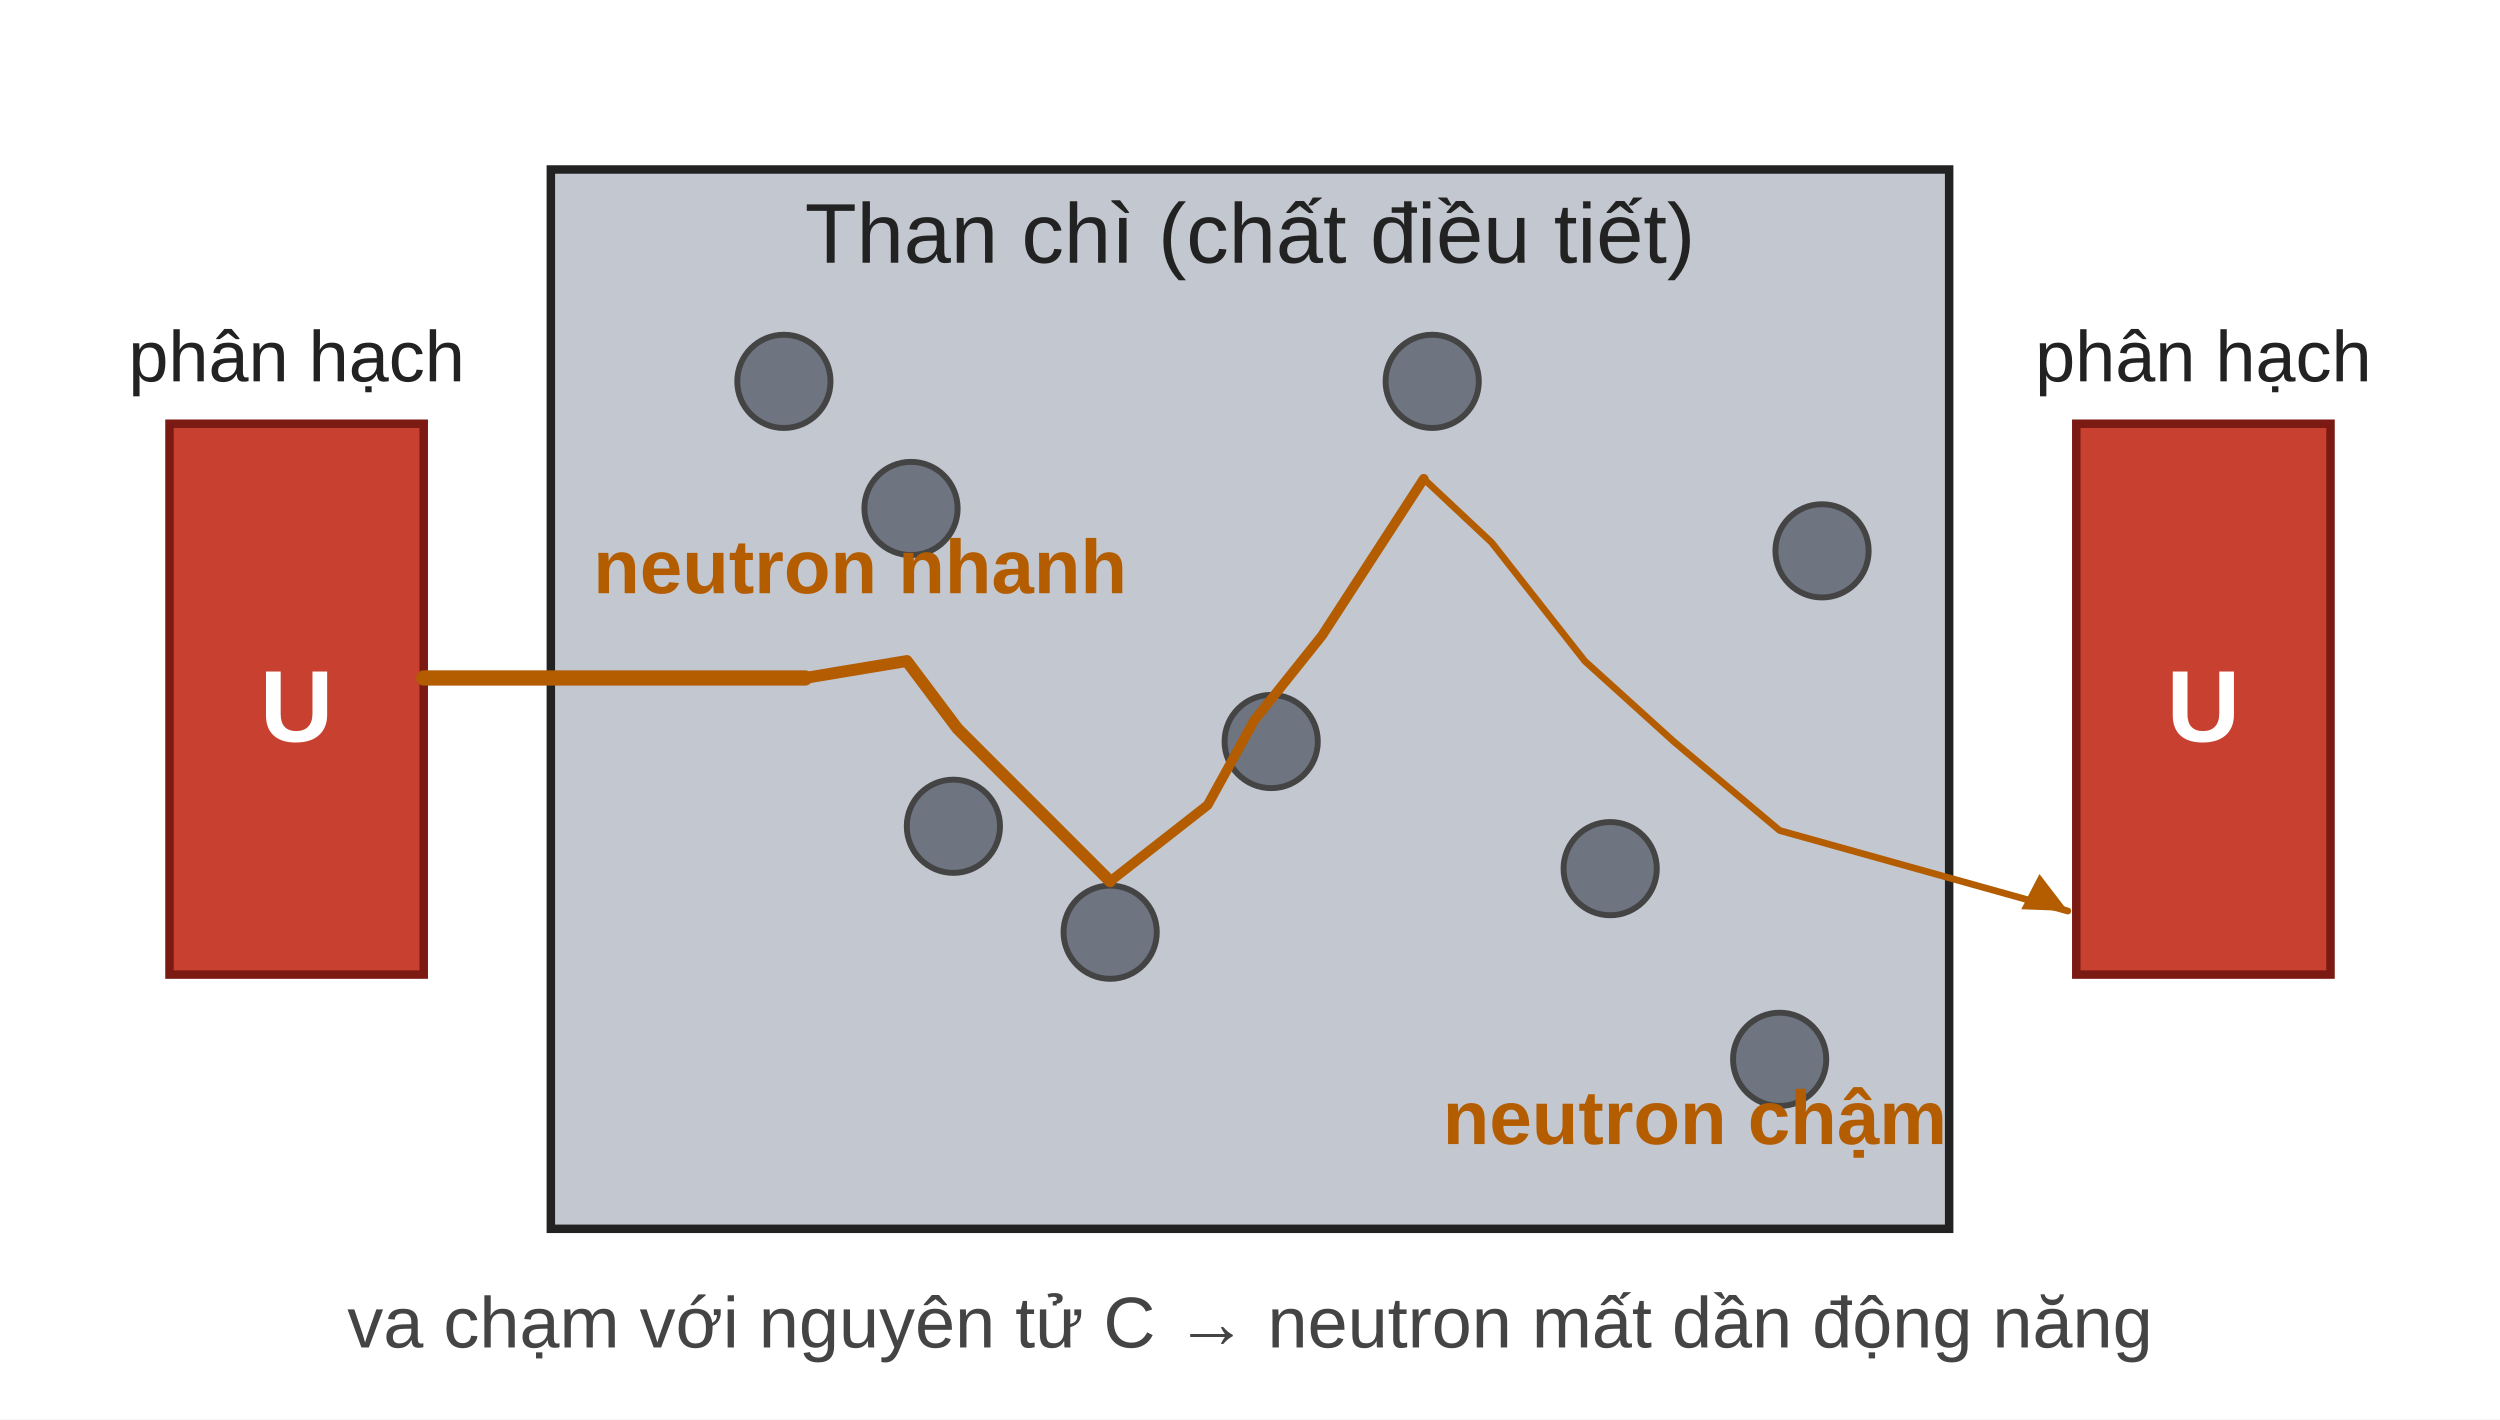
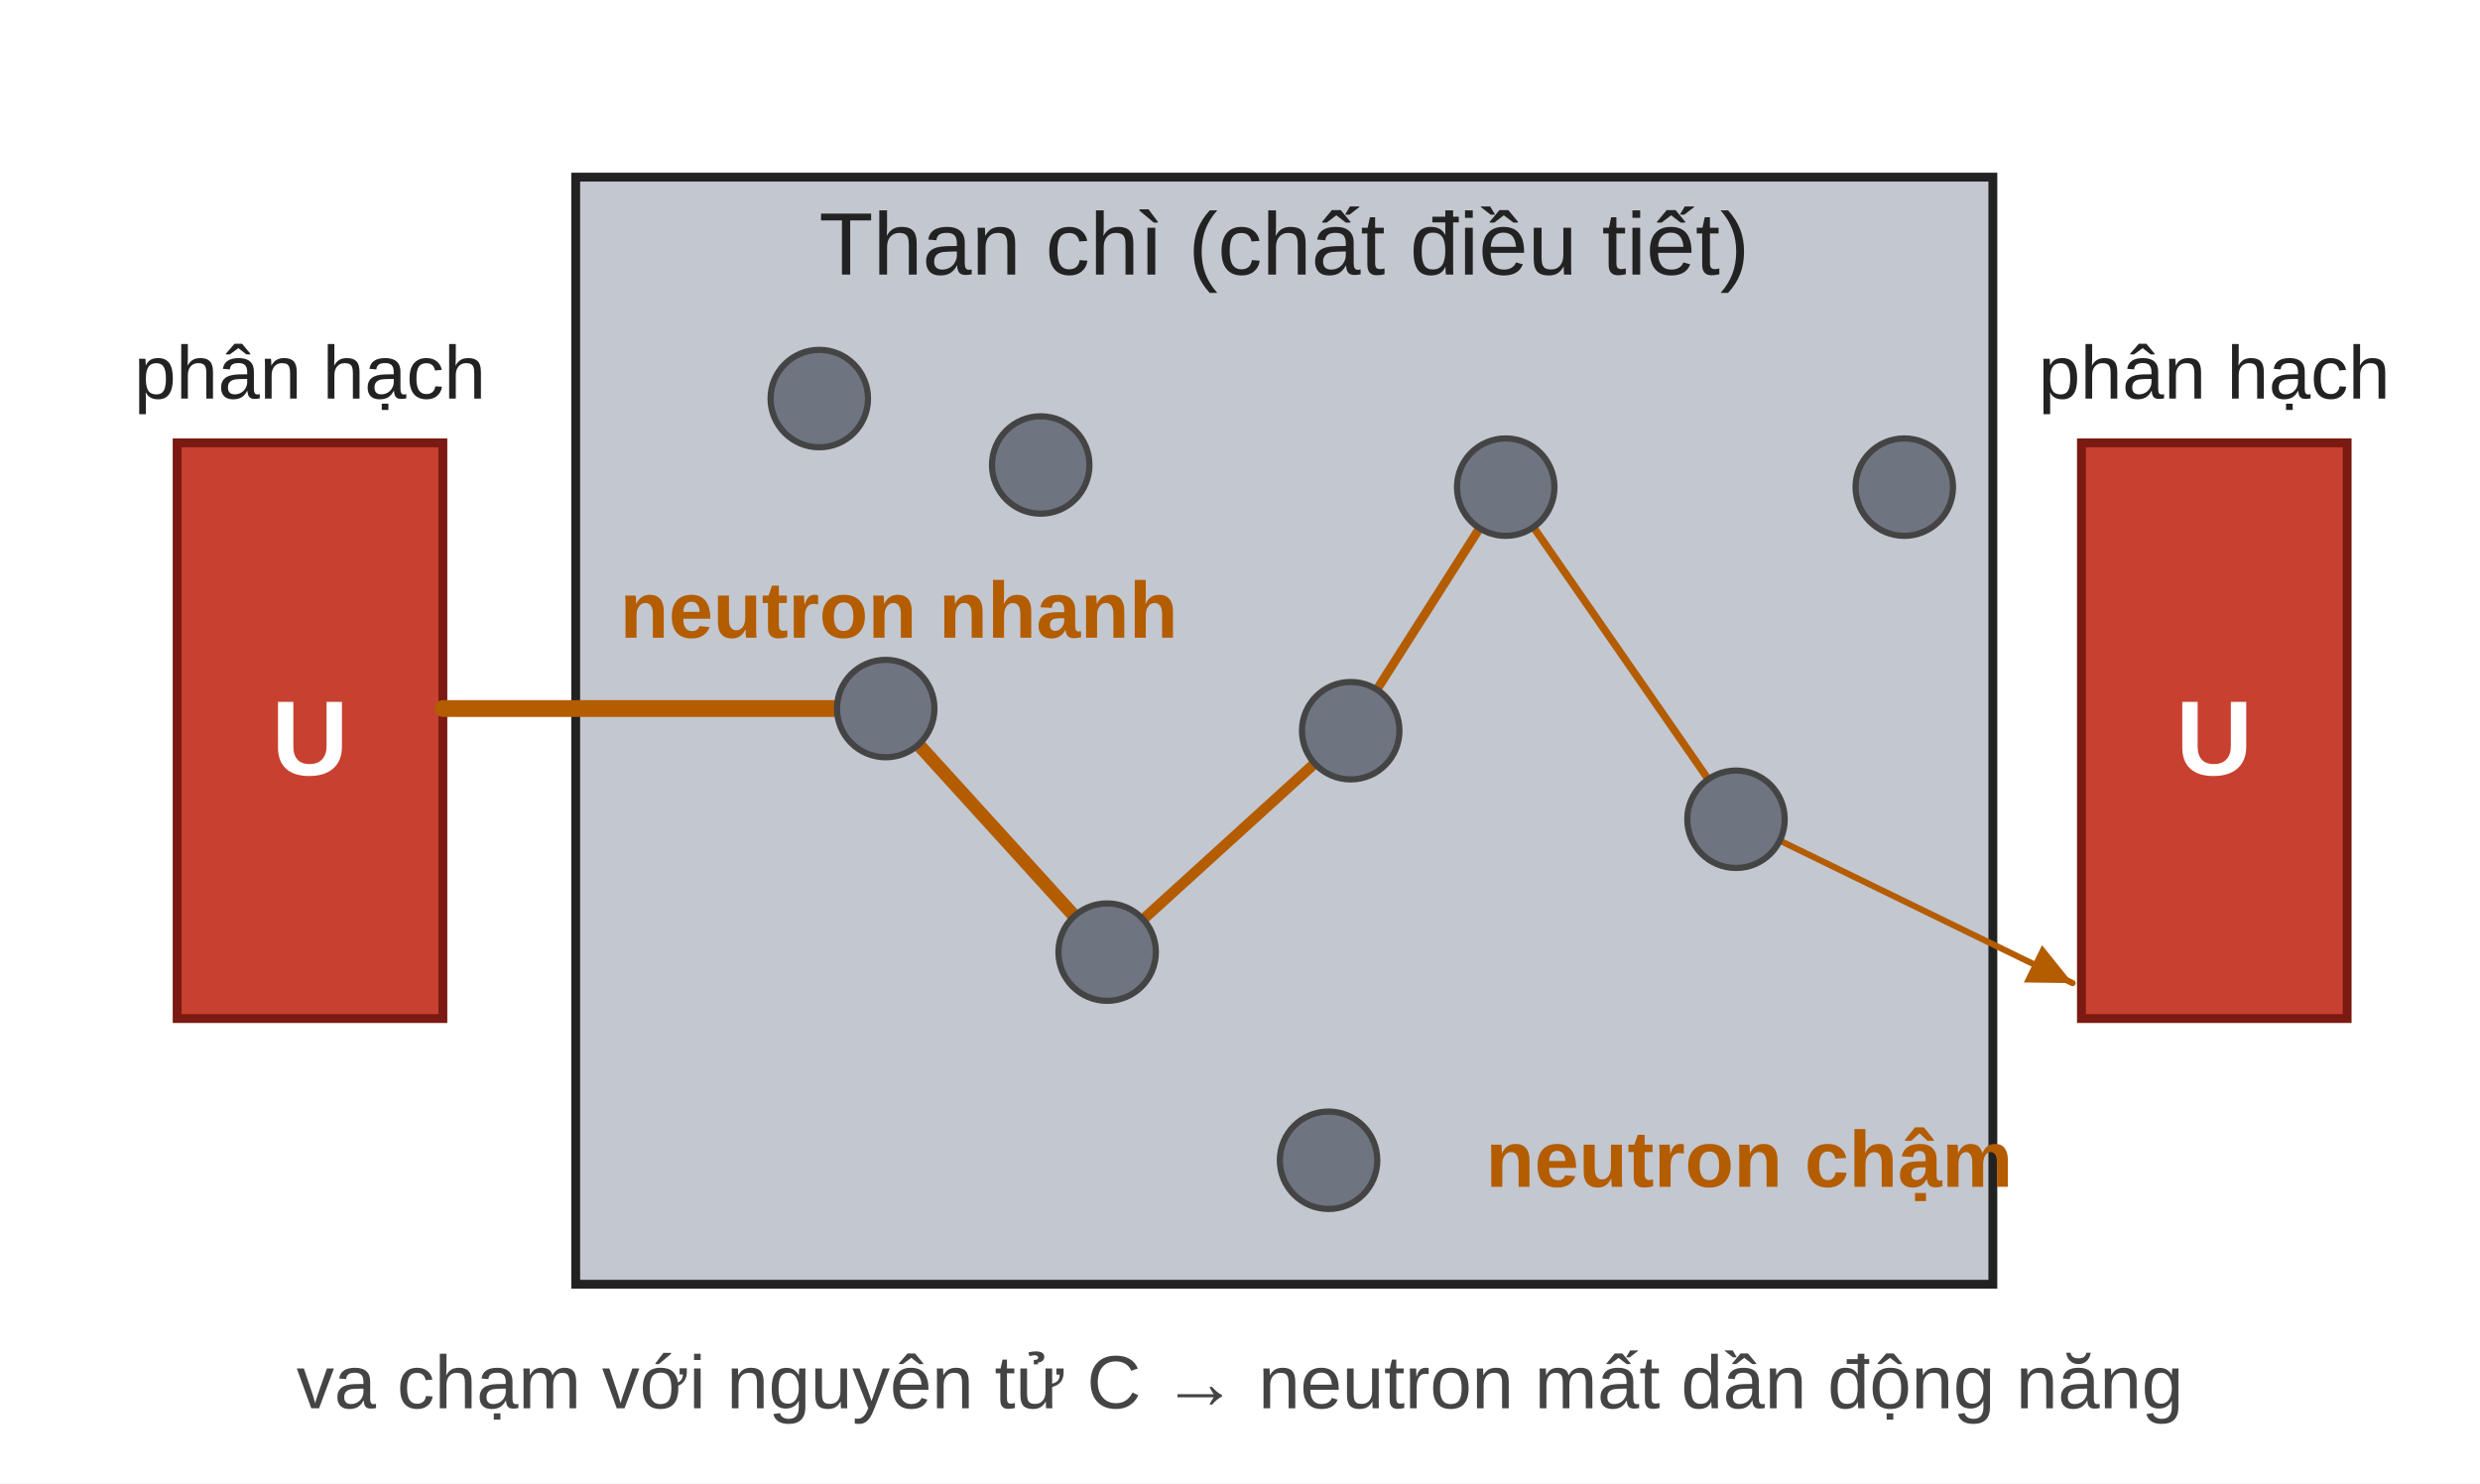
- <svg xmlns="http://www.w3.org/2000/svg" width="590" height="335" viewBox="0 0 590 335">
-   <rect width="590" height="335" fill="#fff" />
-   <rect x="130" y="40" width="330" height="250" fill="#c3c7cf" stroke="#222" stroke-width="2" />
+ <svg xmlns="http://www.w3.org/2000/svg" width="560" height="335" viewBox="0 0 560 335">
+   <rect width="560" height="335" fill="#fff" />
+   <rect x="130" y="40" width="320" height="250" fill="#c3c7cf" stroke="#222" stroke-width="2" />
  <rect x="40" y="100" width="60" height="130" fill="#c8402f" stroke="#7a1a12" stroke-width="2" />
-   <rect x="490" y="100" width="60" height="130" fill="#c8402f" stroke="#7a1a12" stroke-width="2" />
+   <rect x="470" y="100" width="60" height="130" fill="#c8402f" stroke="#7a1a12" stroke-width="2" />
+   <path d="M 100 160 L 200 160" fill="none" stroke="#b35c00" stroke-width="3.8" stroke-linejoin="round" stroke-linecap="round" />
+   <path d="M 200 160 L 250 215" fill="none" stroke="#b35c00" stroke-width="3" stroke-linejoin="round" stroke-linecap="round" />
+   <path d="M 250 215 L 305 165" fill="none" stroke="#b35c00" stroke-width="2.4" stroke-linejoin="round" stroke-linecap="round" />
+   <path d="M 305 165 L 340 110" fill="none" stroke="#b35c00" stroke-width="2" stroke-linejoin="round" stroke-linecap="round" />
+   <path d="M 340 110 L 392 185" fill="none" stroke="#b35c00" stroke-width="1.7" stroke-linejoin="round" stroke-linecap="round" />
+   <path d="M 392 185 L 468 222" fill="none" stroke="#b35c00" stroke-width="1.4" stroke-linejoin="round" stroke-linecap="round" />
+   <polygon points="468,222 457,221.85 461.1,213.43" fill="#b35c00" stroke="none" />
+   <circle cx="200" cy="160" r="11" fill="#6e7480" stroke="#444" stroke-width="1.4" />
+   <circle cx="250" cy="215" r="11" fill="#6e7480" stroke="#444" stroke-width="1.4" />
+   <circle cx="305" cy="165" r="11" fill="#6e7480" stroke="#444" stroke-width="1.4" />
+   <circle cx="340" cy="110" r="11" fill="#6e7480" stroke="#444" stroke-width="1.4" />
+   <circle cx="392" cy="185" r="11" fill="#6e7480" stroke="#444" stroke-width="1.4" />
+   <circle cx="185" cy="90" r="11" fill="#6e7480" stroke="#444" stroke-width="1.4" />
+   <circle cx="430" cy="110" r="11" fill="#6e7480" stroke="#444" stroke-width="1.4" />
+   <circle cx="300" cy="262" r="11" fill="#6e7480" stroke="#444" stroke-width="1.4" />
+   <circle cx="235" cy="105" r="11" fill="#6e7480" stroke="#444" stroke-width="1.4" />
  <text x="70" y="175" text-anchor="middle" font-size="24" fill="#fff" font-weight="bold" stroke="none" font-family="Arial, sans-serif">U</text>
-   <text x="520" y="175" text-anchor="middle" font-size="24" fill="#fff" font-weight="bold" stroke="none" font-family="Arial, sans-serif">U</text>
-   <circle cx="215" cy="120" r="11" fill="#6e7480" stroke="#444" stroke-width="1.4" />
-   <circle cx="262" cy="220" r="11" fill="#6e7480" stroke="#444" stroke-width="1.4" />
-   <circle cx="338" cy="90" r="11" fill="#6e7480" stroke="#444" stroke-width="1.4" />
-   <circle cx="380" cy="205" r="11" fill="#6e7480" stroke="#444" stroke-width="1.4" />
-   <circle cx="300" cy="175" r="11" fill="#6e7480" stroke="#444" stroke-width="1.4" />
-   <circle cx="225" cy="195" r="11" fill="#6e7480" stroke="#444" stroke-width="1.4" />
-   <circle cx="430" cy="130" r="11" fill="#6e7480" stroke="#444" stroke-width="1.4" />
-   <circle cx="420" cy="250" r="11" fill="#6e7480" stroke="#444" stroke-width="1.4" />
-   <circle cx="185" cy="90" r="11" fill="#6e7480" stroke="#444" stroke-width="1.4" />
-   <path d="M 100 160 L 190 160" fill="none" stroke="#b35c00" stroke-width="3.6" stroke-linejoin="round" stroke-linecap="round" />
-   <path d="M 190 160 L 214 156 L 226 172 L 262 208" fill="none" stroke="#b35c00" stroke-width="2.8" stroke-linejoin="round" stroke-linecap="round" />
-   <path d="M 262 208 L 285 190 L 296 170 L 312 150 L 336 113" fill="none" stroke="#b35c00" stroke-width="2.3" stroke-linejoin="round" stroke-linecap="round" />
-   <path d="M 336 113 L 352 128 L 374 156 L 395 175 L 420 196 L 488 215" fill="none" stroke="#b35c00" stroke-width="1.6" stroke-linejoin="round" stroke-linecap="round" />
-   <polygon points="488,215 477.01,214.58 481.31,206.27" fill="#b35c00" stroke="none" />
-   <text x="140" y="140" text-anchor="start" font-size="18" fill="#b35c00" font-weight="bold" stroke="none" font-family="Arial, sans-serif">neutron nhanh</text>
-   <text x="400" y="270" text-anchor="middle" font-size="18" fill="#b35c00" font-weight="bold" stroke="none" font-family="Arial, sans-serif">neutron chậm</text>
-   <text x="295" y="62" text-anchor="middle" font-size="20" fill="#222" font-weight="normal" stroke="none" font-family="Arial, sans-serif">Than chì (chất điều tiết)</text>
+   <text x="500" y="175" text-anchor="middle" font-size="24" fill="#fff" font-weight="bold" stroke="none" font-family="Arial, sans-serif">U</text>
+   <text x="140" y="144" text-anchor="start" font-size="18" fill="#b35c00" font-weight="bold" stroke="none" font-family="Arial, sans-serif">neutron nhanh</text>
+   <text x="395" y="268" text-anchor="middle" font-size="18" fill="#b35c00" font-weight="bold" stroke="none" font-family="Arial, sans-serif">neutron chậm</text>
+   <text x="290" y="62" text-anchor="middle" font-size="20" fill="#222" font-weight="normal" stroke="none" font-family="Arial, sans-serif">Than chì (chất điều tiết)</text>
  <text x="70" y="90" text-anchor="middle" font-size="17" fill="#222" font-weight="normal" stroke="none" font-family="Arial, sans-serif">phân hạch</text>
-   <text x="520" y="90" text-anchor="middle" font-size="17" fill="#222" font-weight="normal" stroke="none" font-family="Arial, sans-serif">phân hạch</text>
-   <text x="295" y="318" text-anchor="middle" font-size="17" fill="#444" font-weight="normal" stroke="none" font-family="Arial, sans-serif">va chạm với nguyên tử C → neutron mất dần động năng</text>
+   <text x="500" y="90" text-anchor="middle" font-size="17" fill="#222" font-weight="normal" stroke="none" font-family="Arial, sans-serif">phân hạch</text>
+   <text x="280" y="318" text-anchor="middle" font-size="17" fill="#444" font-weight="normal" stroke="none" font-family="Arial, sans-serif">va chạm với nguyên tử C → neutron mất dần động năng</text>
</svg>
